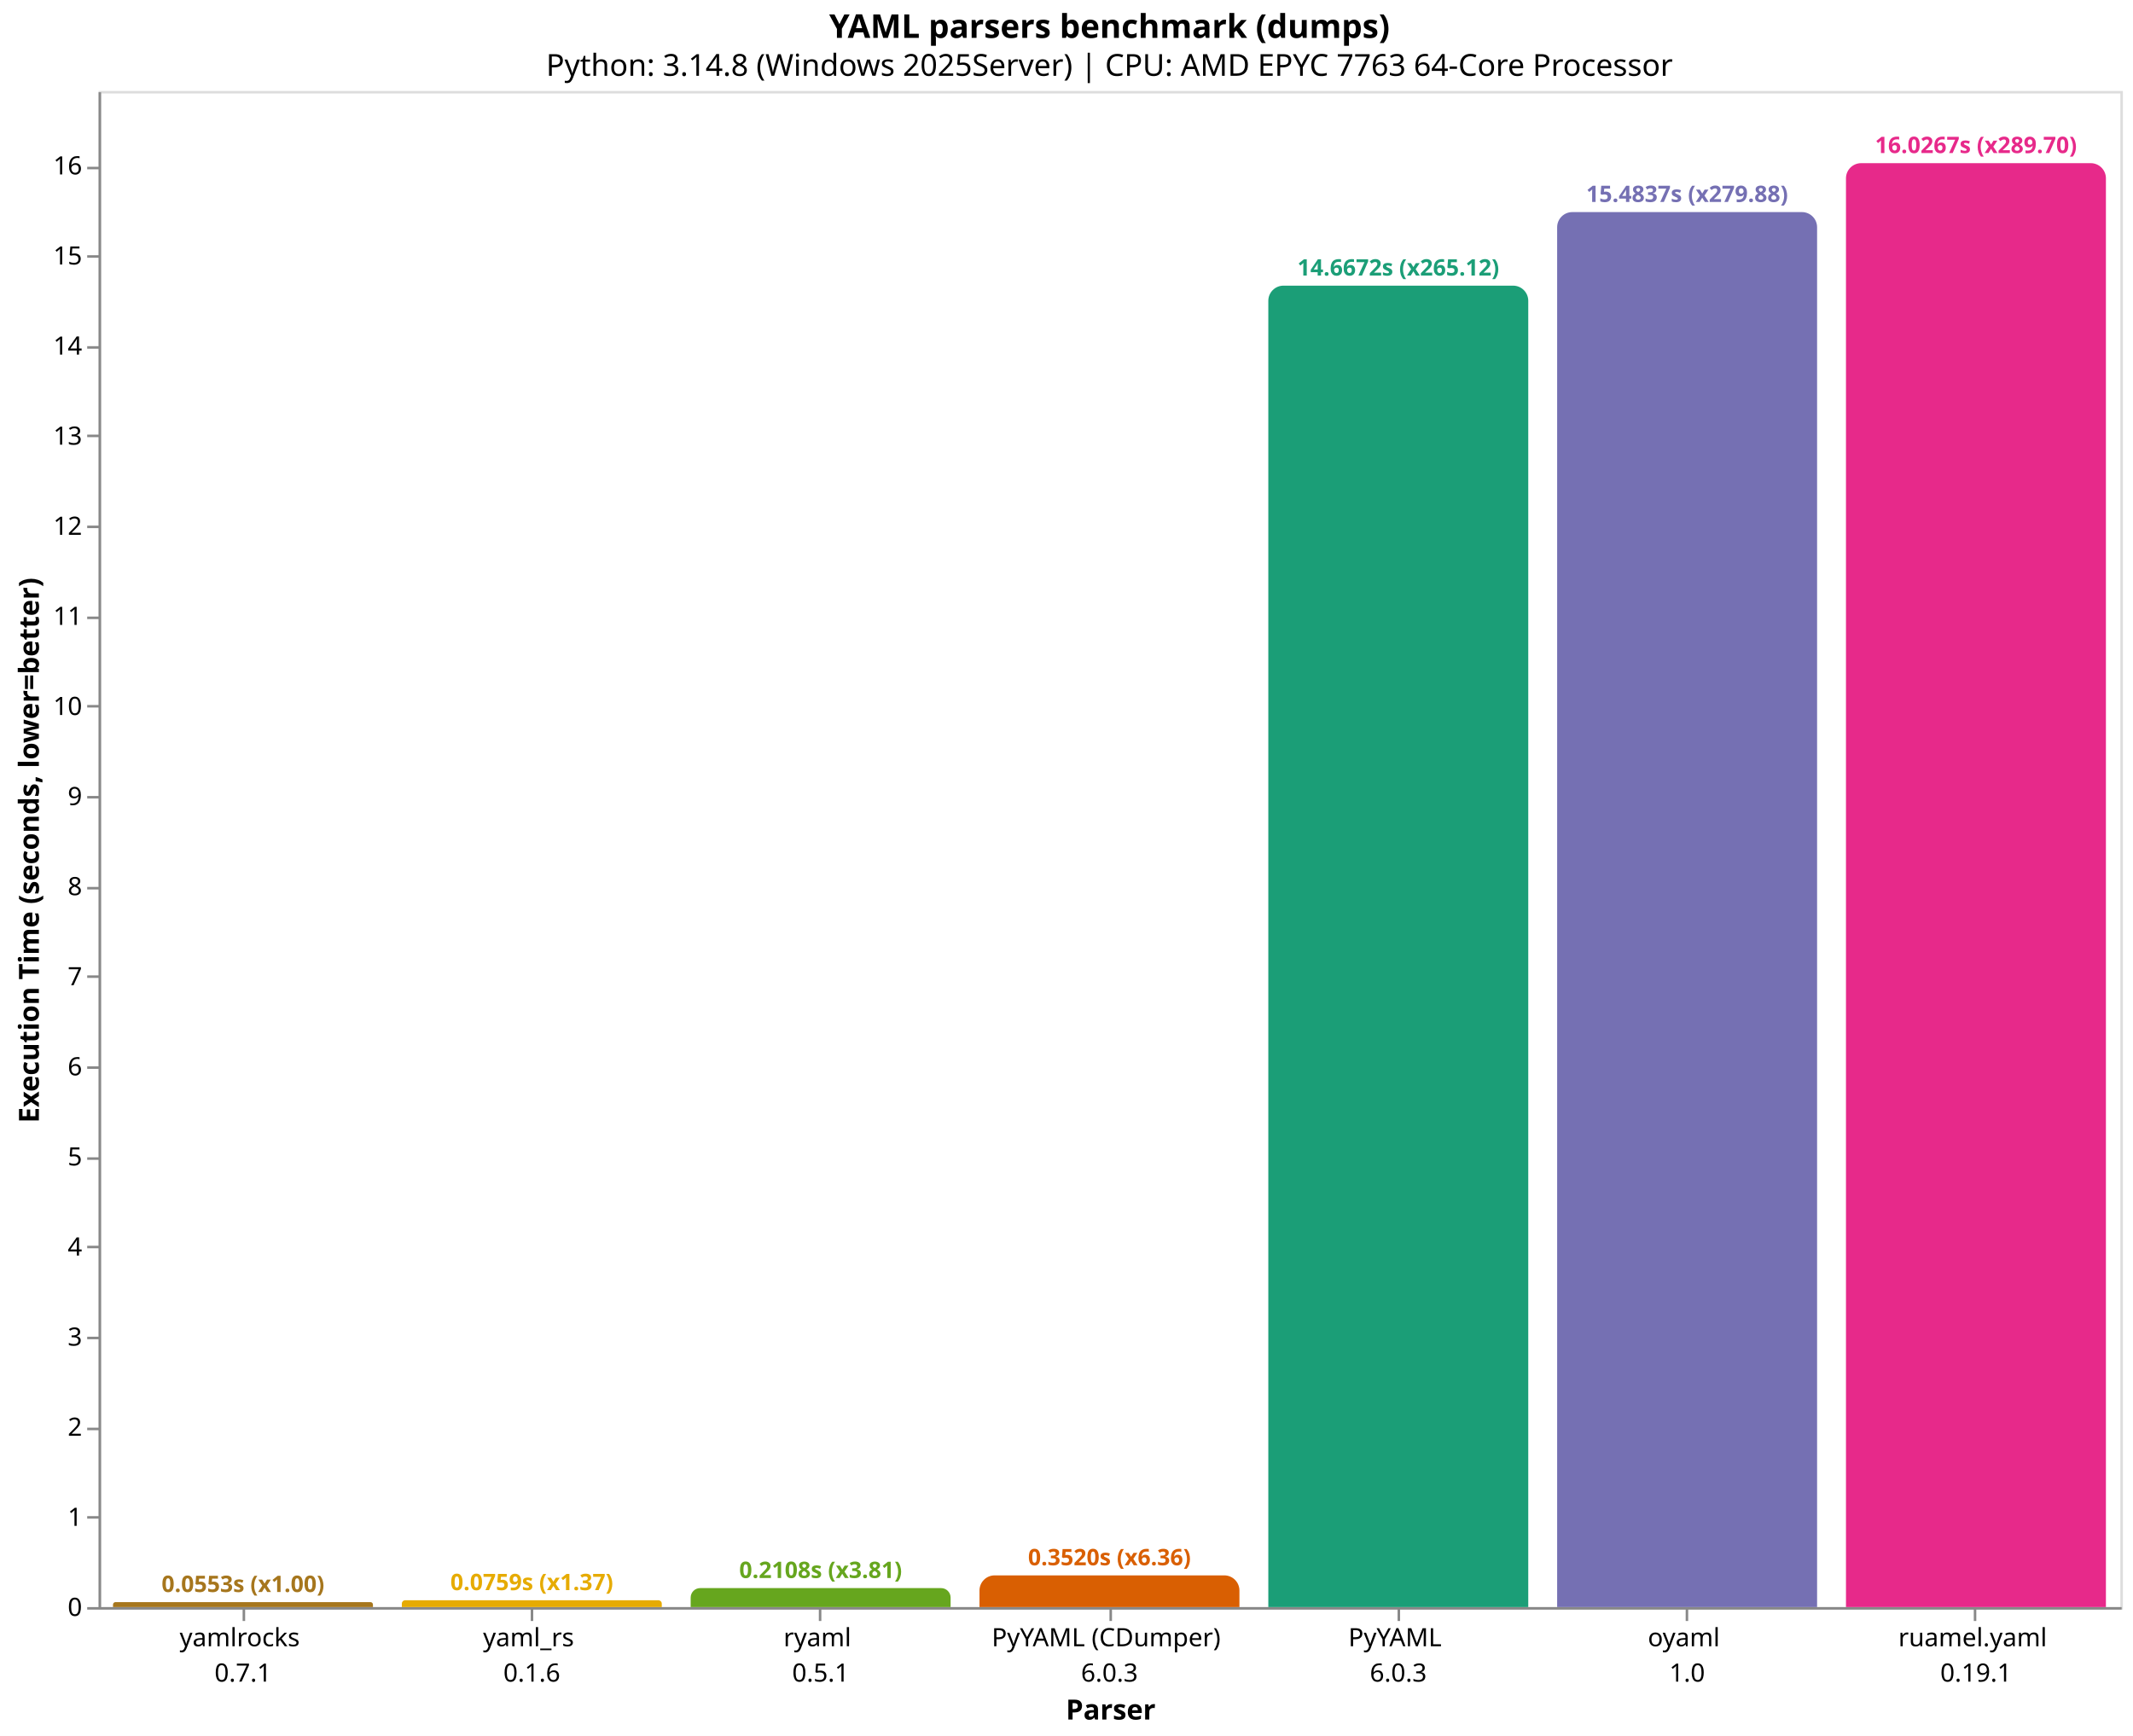
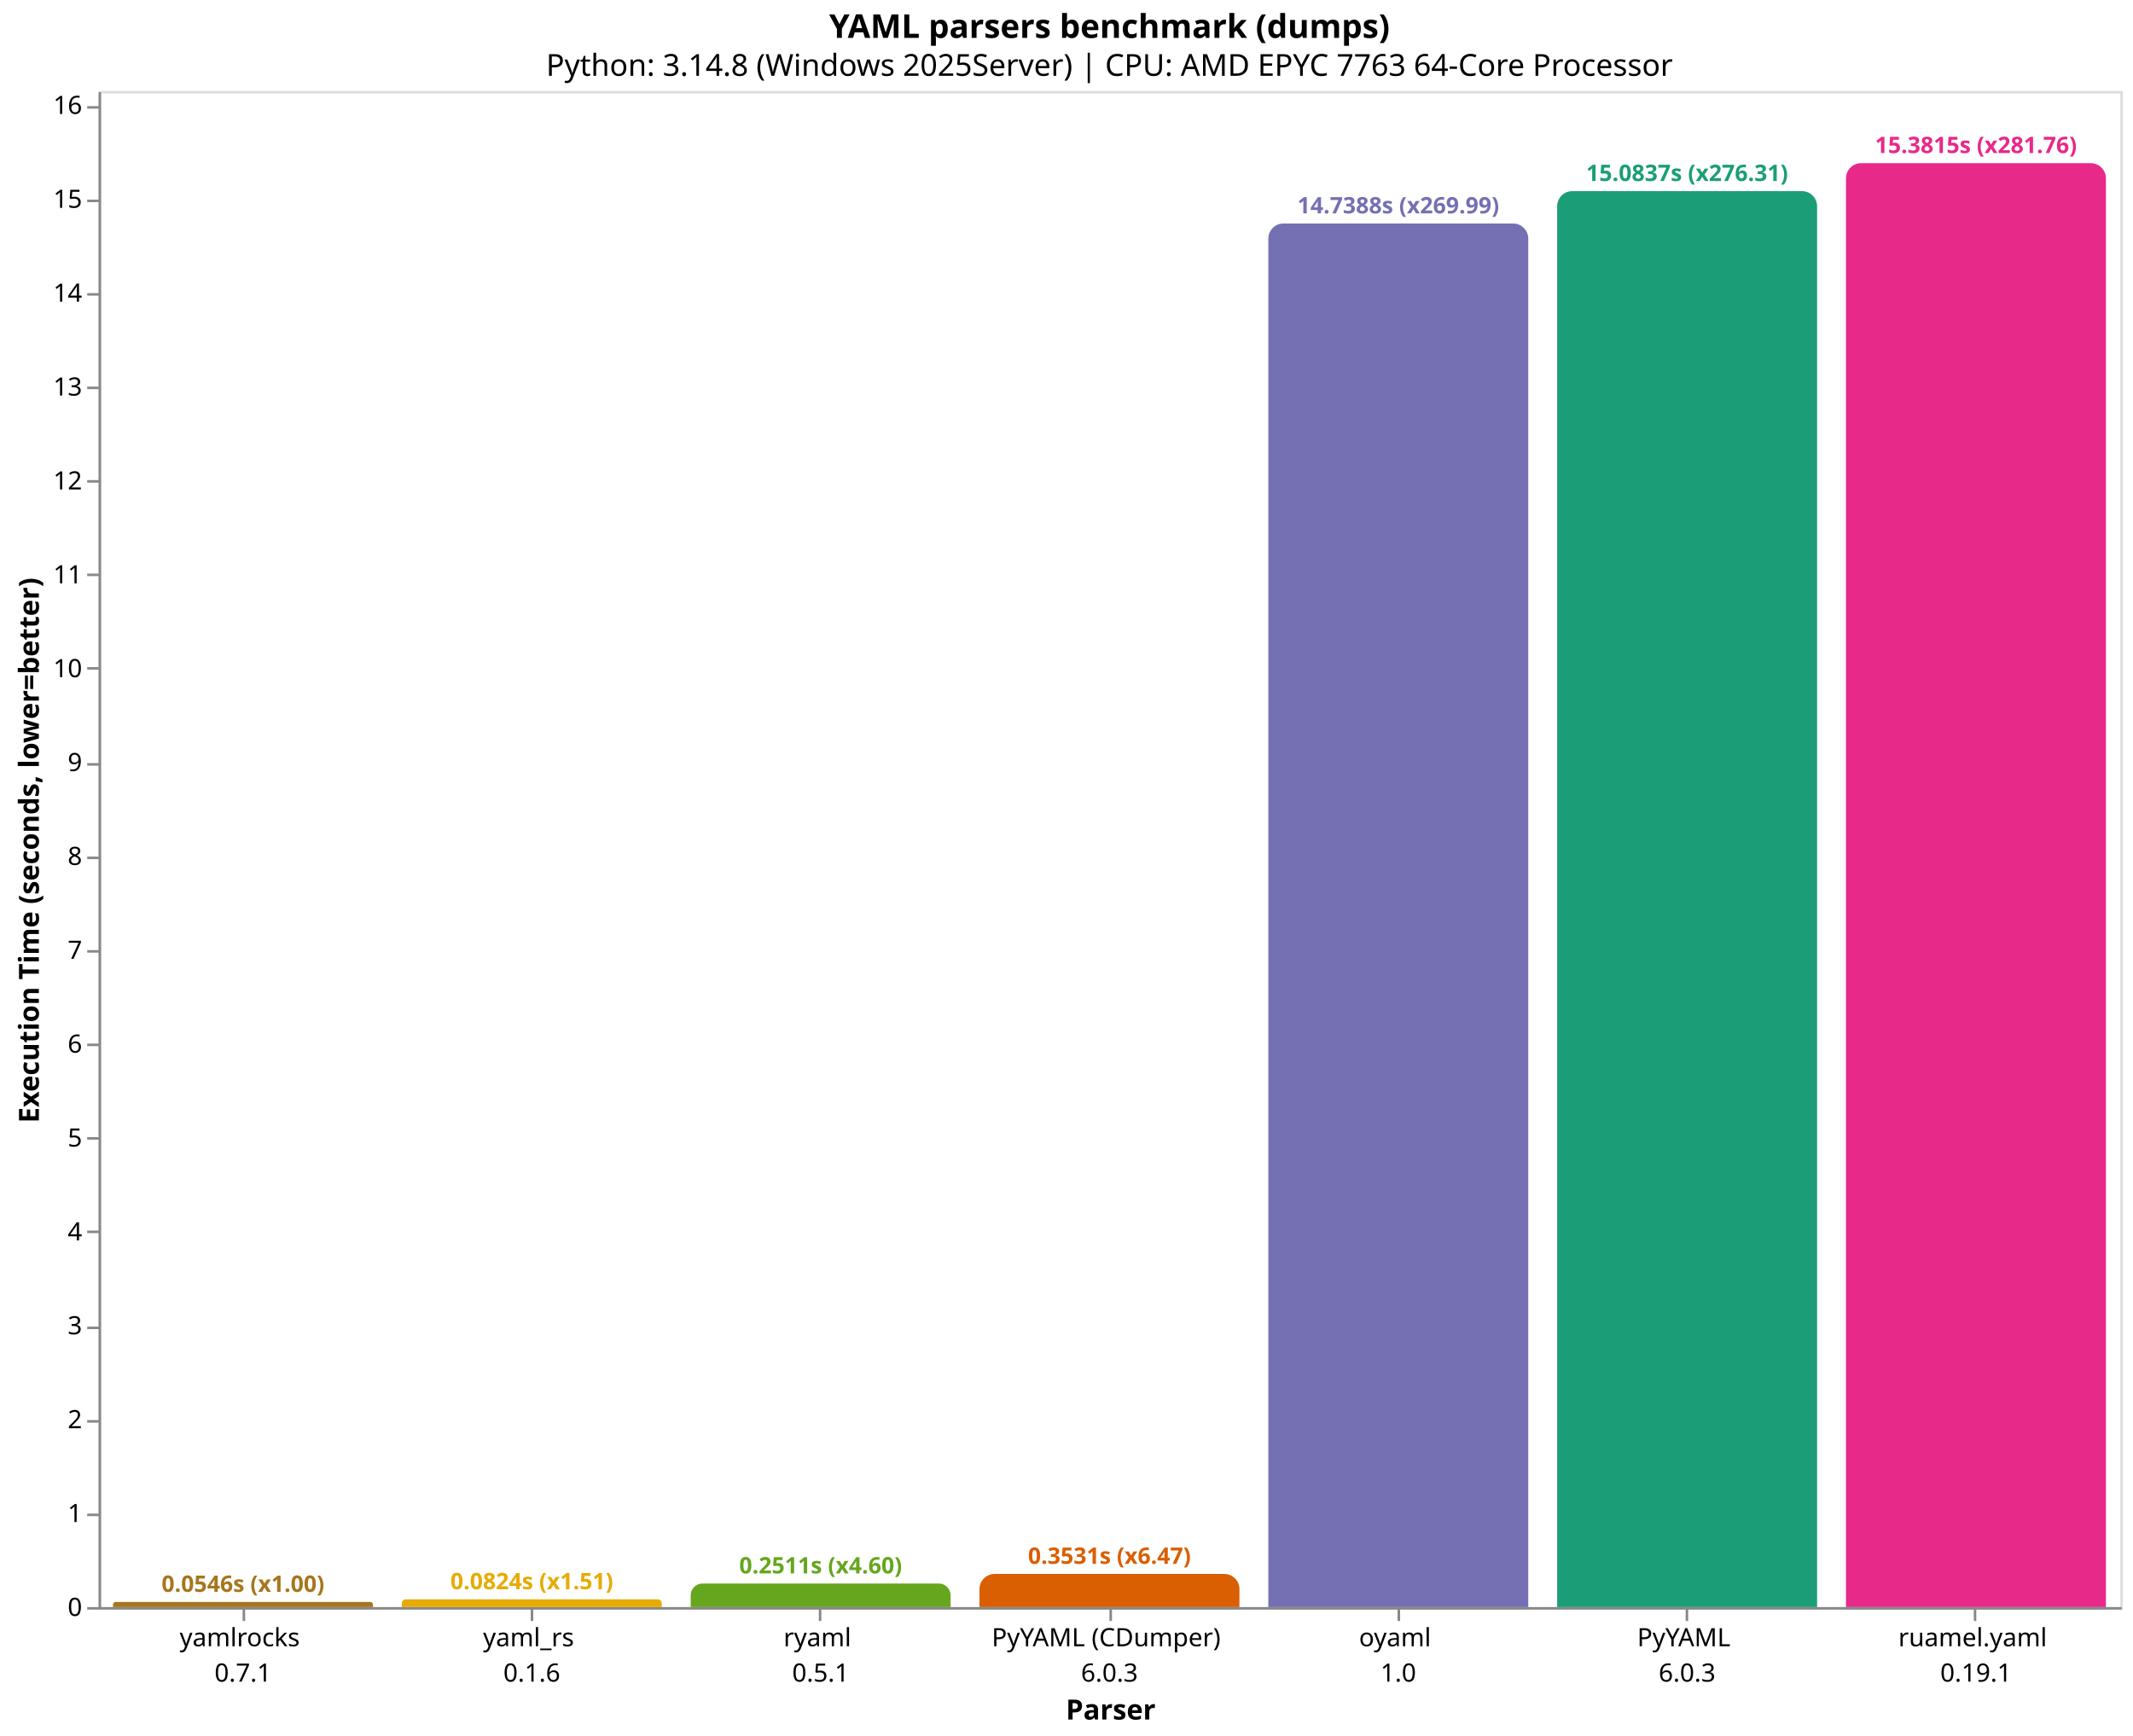
<svg xmlns="http://www.w3.org/2000/svg" version="1.1" class="marks" width="844" height="687" viewBox="0 0 844 687">
  <rect width="844" height="687" fill="white" />
  <g fill="none" stroke-miterlimit="10" transform="translate(39,36)">
    <g class="mark-group role-frame root" role="graphics-object" aria-roledescription="group mark container">
      <g transform="translate(0,0)">
        <path class="background" aria-hidden="true" d="M0.5,0.5h800v600h-800Z" stroke="#ddd" />
        <g>
-           <g class="mark-group role-axis" role="graphics-symbol" aria-roledescription="axis" aria-label="X-axis titled 'Parser' for a discrete scale with 7 values: yamlrocks&#10;0.7.1, yaml_rs&#10;0.1.6, ryaml&#10;0.5.1, PyYAML (CDumper)&#10;6.0.3, PyYAML&#10;6.0.3, oyaml&#10;1.0, ruamel.yaml&#10;0.19.1">
+           <g class="mark-group role-axis" role="graphics-symbol" aria-roledescription="axis" aria-label="X-axis titled 'Parser' for a discrete scale with 7 values: yamlrocks&#10;0.7.1, yaml_rs&#10;0.1.6, ryaml&#10;0.5.1, PyYAML (CDumper)&#10;6.0.3, oyaml&#10;1.0, PyYAML&#10;6.0.3, ruamel.yaml&#10;0.19.1">
            <g transform="translate(0.5,600.5)">
              <path class="background" aria-hidden="true" d="M0,0h0v0h0Z" pointer-events="none" />
              <g>
                <g class="mark-rule role-axis-tick" pointer-events="none">
                  <line transform="translate(57,0)" x2="0" y2="5" stroke="#888" stroke-width="1" opacity="1" />
                  <line transform="translate(171,0)" x2="0" y2="5" stroke="#888" stroke-width="1" opacity="1" />
                  <line transform="translate(285,0)" x2="0" y2="5" stroke="#888" stroke-width="1" opacity="1" />
                  <line transform="translate(400,0)" x2="0" y2="5" stroke="#888" stroke-width="1" opacity="1" />
                  <line transform="translate(514,0)" x2="0" y2="5" stroke="#888" stroke-width="1" opacity="1" />
                  <line transform="translate(628,0)" x2="0" y2="5" stroke="#888" stroke-width="1" opacity="1" />
                  <line transform="translate(742,0)" x2="0" y2="5" stroke="#888" stroke-width="1" opacity="1" />
                </g>
                <g class="mark-text role-axis-label" pointer-events="none">
                  <text text-anchor="middle" transform="translate(56.64286,15)" font-family="sans-serif" font-size="10px" fill="#000" opacity="1">
                    <tspan>yamlrocks</tspan>
                    <tspan x="0" dy="14">0.7.1</tspan>
                  </text>
                  <text text-anchor="middle" transform="translate(170.9286,15)" font-family="sans-serif" font-size="10px" fill="#000" opacity="1">
                    <tspan>yaml_rs</tspan>
                    <tspan x="0" dy="14">0.1.6</tspan>
                  </text>
                  <text text-anchor="middle" transform="translate(285.2143,15)" font-family="sans-serif" font-size="10px" fill="#000" opacity="1">
                    <tspan>ryaml</tspan>
                    <tspan x="0" dy="14">0.5.1</tspan>
                  </text>
                  <text text-anchor="middle" transform="translate(399.5,15)" font-family="sans-serif" font-size="10px" fill="#000" opacity="1">
                    <tspan>PyYAML (CDumper)</tspan>
                    <tspan x="0" dy="14">6.0.3</tspan>
                  </text>
                  <text text-anchor="middle" transform="translate(513.7857,15)" font-family="sans-serif" font-size="10px" fill="#000" opacity="1">
+                     <tspan>oyaml</tspan>
+                     <tspan x="0" dy="14">1.0</tspan>
+                   </text>
+                   <text text-anchor="middle" transform="translate(628.0714,15)" font-family="sans-serif" font-size="10px" fill="#000" opacity="1">
                    <tspan>PyYAML</tspan>
                    <tspan x="0" dy="14">6.0.3</tspan>
-                   </text>
-                   <text text-anchor="middle" transform="translate(628.0714,15)" font-family="sans-serif" font-size="10px" fill="#000" opacity="1">
-                     <tspan>oyaml</tspan>
-                     <tspan x="0" dy="14">1.0</tspan>
                  </text>
                  <text text-anchor="middle" transform="translate(742.3571,15)" font-family="sans-serif" font-size="10px" fill="#000" opacity="1">
                    <tspan>ruamel.yaml</tspan>
                    <tspan x="0" dy="14">0.19.1</tspan>
                  </text>
                </g>
                <g class="mark-rule role-axis-domain" pointer-events="none">
                  <line transform="translate(0,0)" x2="800" y2="0" stroke="#888" stroke-width="1" opacity="1" />
                </g>
                <g class="mark-text role-axis-title" pointer-events="none">
                  <text text-anchor="middle" transform="translate(400,44)" font-family="sans-serif" font-size="11px" font-weight="bold" fill="#000" opacity="1">Parser</text>
                </g>
              </g>
              <path class="foreground" aria-hidden="true" d="" pointer-events="none" display="none" />
            </g>
          </g>
-           <g class="mark-group role-axis" role="graphics-symbol" aria-roledescription="axis" aria-label="Y-axis titled 'Execution Time (seconds, lower=better)' for a linear scale with values from 0 to 17">
+           <g class="mark-group role-axis" role="graphics-symbol" aria-roledescription="axis" aria-label="Y-axis titled 'Execution Time (seconds, lower=better)' for a linear scale with values from 0 to 16">
            <g transform="translate(0.5,0.5)">
              <path class="background" aria-hidden="true" d="M0,0h0v0h0Z" pointer-events="none" />
              <g>
                <g class="mark-rule role-axis-tick" pointer-events="none">
                  <line transform="translate(0,600)" x2="-5" y2="0" stroke="#888" stroke-width="1" opacity="1" />
-                   <line transform="translate(0,564)" x2="-5" y2="0" stroke="#888" stroke-width="1" opacity="1" />
-                   <line transform="translate(0,529)" x2="-5" y2="0" stroke="#888" stroke-width="1" opacity="1" />
-                   <line transform="translate(0,493)" x2="-5" y2="0" stroke="#888" stroke-width="1" opacity="1" />
-                   <line transform="translate(0,457)" x2="-5" y2="0" stroke="#888" stroke-width="1" opacity="1" />
-                   <line transform="translate(0,422)" x2="-5" y2="0" stroke="#888" stroke-width="1" opacity="1" />
-                   <line transform="translate(0,386)" x2="-5" y2="0" stroke="#888" stroke-width="1" opacity="1" />
-                   <line transform="translate(0,350)" x2="-5" y2="0" stroke="#888" stroke-width="1" opacity="1" />
-                   <line transform="translate(0,315)" x2="-5" y2="0" stroke="#888" stroke-width="1" opacity="1" />
-                   <line transform="translate(0,279)" x2="-5" y2="0" stroke="#888" stroke-width="1" opacity="1" />
-                   <line transform="translate(0,243)" x2="-5" y2="0" stroke="#888" stroke-width="1" opacity="1" />
-                   <line transform="translate(0,208)" x2="-5" y2="0" stroke="#888" stroke-width="1" opacity="1" />
-                   <line transform="translate(0,172)" x2="-5" y2="0" stroke="#888" stroke-width="1" opacity="1" />
-                   <line transform="translate(0,136)" x2="-5" y2="0" stroke="#888" stroke-width="1" opacity="1" />
-                   <line transform="translate(0,101)" x2="-5" y2="0" stroke="#888" stroke-width="1" opacity="1" />
-                   <line transform="translate(0,65)" x2="-5" y2="0" stroke="#888" stroke-width="1" opacity="1" />
-                   <line transform="translate(0,30)" x2="-5" y2="0" stroke="#888" stroke-width="1" opacity="1" />
+                   <line transform="translate(0,563)" x2="-5" y2="0" stroke="#888" stroke-width="1" opacity="1" />
+                   <line transform="translate(0,526)" x2="-5" y2="0" stroke="#888" stroke-width="1" opacity="1" />
+                   <line transform="translate(0,489)" x2="-5" y2="0" stroke="#888" stroke-width="1" opacity="1" />
+                   <line transform="translate(0,451)" x2="-5" y2="0" stroke="#888" stroke-width="1" opacity="1" />
+                   <line transform="translate(0,414)" x2="-5" y2="0" stroke="#888" stroke-width="1" opacity="1" />
+                   <line transform="translate(0,377)" x2="-5" y2="0" stroke="#888" stroke-width="1" opacity="1" />
+                   <line transform="translate(0,340)" x2="-5" y2="0" stroke="#888" stroke-width="1" opacity="1" />
+                   <line transform="translate(0,303)" x2="-5" y2="0" stroke="#888" stroke-width="1" opacity="1" />
+                   <line transform="translate(0,266)" x2="-5" y2="0" stroke="#888" stroke-width="1" opacity="1" />
+                   <line transform="translate(0,228)" x2="-5" y2="0" stroke="#888" stroke-width="1" opacity="1" />
+                   <line transform="translate(0,191)" x2="-5" y2="0" stroke="#888" stroke-width="1" opacity="1" />
+                   <line transform="translate(0,154)" x2="-5" y2="0" stroke="#888" stroke-width="1" opacity="1" />
+                   <line transform="translate(0,117)" x2="-5" y2="0" stroke="#888" stroke-width="1" opacity="1" />
+                   <line transform="translate(0,80)" x2="-5" y2="0" stroke="#888" stroke-width="1" opacity="1" />
+                   <line transform="translate(0,43)" x2="-5" y2="0" stroke="#888" stroke-width="1" opacity="1" />
+                   <line transform="translate(0,6)" x2="-5" y2="0" stroke="#888" stroke-width="1" opacity="1" />
                </g>
                <g class="mark-text role-axis-label" pointer-events="none">
                  <text text-anchor="end" transform="translate(-7,603)" font-family="sans-serif" font-size="10px" fill="#000" opacity="1">0</text>
-                   <text text-anchor="end" transform="translate(-7,567.3452)" font-family="sans-serif" font-size="10px" fill="#000" opacity="1">1</text>
-                   <text text-anchor="end" transform="translate(-7,531.6904)" font-family="sans-serif" font-size="10px" fill="#000" opacity="1">2</text>
-                   <text text-anchor="end" transform="translate(-7,496.0356)" font-family="sans-serif" font-size="10px" fill="#000" opacity="1">3</text>
-                   <text text-anchor="end" transform="translate(-7,460.3808)" font-family="sans-serif" font-size="10px" fill="#000" opacity="1">4</text>
-                   <text text-anchor="end" transform="translate(-7,424.726)" font-family="sans-serif" font-size="10px" fill="#000" opacity="1">5</text>
-                   <text text-anchor="end" transform="translate(-7,389.0712)" font-family="sans-serif" font-size="10px" fill="#000" opacity="1">6</text>
-                   <text text-anchor="end" transform="translate(-7,353.4164)" font-family="sans-serif" font-size="10px" fill="#000" opacity="1">7</text>
-                   <text text-anchor="end" transform="translate(-7,317.7616)" font-family="sans-serif" font-size="10px" fill="#000" opacity="1">8</text>
-                   <text text-anchor="end" transform="translate(-7,282.1069)" font-family="sans-serif" font-size="10px" fill="#000" opacity="1">9</text>
-                   <text text-anchor="end" transform="translate(-7,246.4521)" font-family="sans-serif" font-size="10px" fill="#000" opacity="1">10</text>
-                   <text text-anchor="end" transform="translate(-7,210.7973)" font-family="sans-serif" font-size="10px" fill="#000" opacity="1">11</text>
-                   <text text-anchor="end" transform="translate(-7,175.1425)" font-family="sans-serif" font-size="10px" fill="#000" opacity="1">12</text>
-                   <text text-anchor="end" transform="translate(-7,139.4877)" font-family="sans-serif" font-size="10px" fill="#000" opacity="1">13</text>
-                   <text text-anchor="end" transform="translate(-7,103.8329)" font-family="sans-serif" font-size="10px" fill="#000" opacity="1">14</text>
-                   <text text-anchor="end" transform="translate(-7,68.17809)" font-family="sans-serif" font-size="10px" fill="#000" opacity="1">15</text>
-                   <text text-anchor="end" transform="translate(-7,32.5233)" font-family="sans-serif" font-size="10px" fill="#000" opacity="1">16</text>
+                   <text text-anchor="end" transform="translate(-7,565.8496)" font-family="sans-serif" font-size="10px" fill="#000" opacity="1">1</text>
+                   <text text-anchor="end" transform="translate(-7,528.6992)" font-family="sans-serif" font-size="10px" fill="#000" opacity="1">2</text>
+                   <text text-anchor="end" transform="translate(-7,491.5488)" font-family="sans-serif" font-size="10px" fill="#000" opacity="1">3</text>
+                   <text text-anchor="end" transform="translate(-7,454.3984)" font-family="sans-serif" font-size="10px" fill="#000" opacity="1">4</text>
+                   <text text-anchor="end" transform="translate(-7,417.2479)" font-family="sans-serif" font-size="10px" fill="#000" opacity="1">5</text>
+                   <text text-anchor="end" transform="translate(-7,380.0975)" font-family="sans-serif" font-size="10px" fill="#000" opacity="1">6</text>
+                   <text text-anchor="end" transform="translate(-7,342.9471)" font-family="sans-serif" font-size="10px" fill="#000" opacity="1">7</text>
+                   <text text-anchor="end" transform="translate(-7,305.7967)" font-family="sans-serif" font-size="10px" fill="#000" opacity="1">8</text>
+                   <text text-anchor="end" transform="translate(-7,268.6463)" font-family="sans-serif" font-size="10px" fill="#000" opacity="1">9</text>
+                   <text text-anchor="end" transform="translate(-7,231.4959)" font-family="sans-serif" font-size="10px" fill="#000" opacity="1">10</text>
+                   <text text-anchor="end" transform="translate(-7,194.3455)" font-family="sans-serif" font-size="10px" fill="#000" opacity="1">11</text>
+                   <text text-anchor="end" transform="translate(-7,157.1951)" font-family="sans-serif" font-size="10px" fill="#000" opacity="1">12</text>
+                   <text text-anchor="end" transform="translate(-7,120.0446)" font-family="sans-serif" font-size="10px" fill="#000" opacity="1">13</text>
+                   <text text-anchor="end" transform="translate(-7,82.89423)" font-family="sans-serif" font-size="10px" fill="#000" opacity="1">14</text>
+                   <text text-anchor="end" transform="translate(-7,45.74382)" font-family="sans-serif" font-size="10px" fill="#000" opacity="1">15</text>
+                   <text text-anchor="end" transform="translate(-7,8.593406)" font-family="sans-serif" font-size="10px" fill="#000" opacity="1">16</text>
                </g>
                <g class="mark-rule role-axis-domain" pointer-events="none">
                  <line transform="translate(0,600)" x2="0" y2="-600" stroke="#888" stroke-width="1" opacity="1" />
                </g>
                <g class="mark-text role-axis-title" pointer-events="none">
                  <text text-anchor="middle" transform="translate(-22.12305,300) rotate(-90) translate(0,-2)" font-family="sans-serif" font-size="11px" font-weight="bold" fill="#000" opacity="1">Execution Time (seconds, lower=better)</text>
                </g>
              </g>
              <path class="foreground" aria-hidden="true" d="" pointer-events="none" display="none" />
            </g>
          </g>
          <g class="mark-group role-scope" role="graphics-object" aria-roledescription="group mark container">
-             <g transform="translate(5.714286,598.0275)">
-               <path class="background" aria-hidden="true" d="M0.986,0L101.871,0C102.415,0,102.857,0.442,102.857,0.986L102.857,1.972C102.857,1.972,102.857,1.972,102.857,1.972L0,1.972C0,1.972,0,1.972,0,1.972L0,0.986C0,0.442,0.442,0,0.986,0Z" />
+             <g transform="translate(5.714286,597.972)">
+               <path class="background" aria-hidden="true" d="M1.014,0L101.843,0C102.403,0,102.857,0.454,102.857,1.014L102.857,2.028C102.857,2.028,102.857,2.028,102.857,2.028L0,2.028C0,2.028,0,2.028,0,2.028L0,1.014C0,0.454,0.454,0,1.014,0Z" />
              <g clip-path="url(#clip9)">
                <g class="mark-group role-scope" role="graphics-object" aria-roledescription="group mark container">
-                   <g transform="translate(0,-598.0275)">
-                     <path class="background" aria-hidden="true" d="M0,0h102.857v0h-102.857Z" />
-                     <g>
-                       <g class="mark-rect role-mark layer_0_marks" role="graphics-object" aria-roledescription="rect mark container">
-                         <path aria-label="Parser: yamlrocks&#10;0.7.1; Execution Time (seconds, lower=better): 0.0553216666666; parser: yamlrocks; Execution Time (s): 0.0553; Slowdown: 1.00" role="graphics-symbol" aria-roledescription="bar" d="M0,598.028h102.857v1.972h-102.857Z" fill="#a6761d" />
-                       </g>
-                     </g>
-                     <path class="foreground" aria-hidden="true" d="" display="none" />
-                   </g>
-                 </g>
-               </g>
-               <path class="foreground" aria-hidden="true" d="" display="none" />
-             </g>
-             <g transform="translate(120,597.2927)">
-               <path class="background" aria-hidden="true" d="M1.354,0L101.503,0C102.251,0,102.857,0.607,102.857,1.354L102.857,2.707C102.857,2.707,102.857,2.707,102.857,2.707L0,2.707C0,2.707,0,2.707,0,2.707L0,1.354C0,0.607,0.607,0,1.354,0Z" />
+                   <g transform="translate(0,-597.972)">
+                     <path class="background" aria-hidden="true" d="M0,0h102.857v0h-102.857Z" />
+                     <g>
+                       <g class="mark-rect role-mark layer_0_marks" role="graphics-object" aria-roledescription="rect mark container">
+                         <path aria-label="Parser: yamlrocks&#10;0.7.1; Execution Time (seconds, lower=better): 0.0545899; parser: yamlrocks; Execution Time (s): 0.0546; Slowdown: 1.00" role="graphics-symbol" aria-roledescription="bar" d="M0,597.972h102.857v2.028h-102.857Z" fill="#a6761d" />
+                       </g>
+                     </g>
+                     <path class="foreground" aria-hidden="true" d="" display="none" />
+                   </g>
+                 </g>
+               </g>
+               <path class="foreground" aria-hidden="true" d="" display="none" />
+             </g>
+             <g transform="translate(120,596.9394)">
+               <path class="background" aria-hidden="true" d="M1.53,0L101.327,0C102.171,0,102.857,0.686,102.857,1.53L102.857,3.061C102.857,3.061,102.857,3.061,102.857,3.061L0,3.061C0,3.061,0,3.061,0,3.061L0,1.53C0,0.686,0.686,0,1.53,0Z" />
              <g clip-path="url(#clip10)">
                <g class="mark-group role-scope" role="graphics-object" aria-roledescription="group mark container">
-                   <g transform="translate(0,-597.2927)">
-                     <path class="background" aria-hidden="true" d="M0,0h102.857v0h-102.857Z" />
-                     <g>
-                       <g class="mark-rect role-mark layer_0_marks" role="graphics-object" aria-roledescription="rect mark container">
-                         <path aria-label="Parser: yaml_rs&#10;0.1.6; Execution Time (seconds, lower=better): 0.0759312333333; parser: yaml_rs; Execution Time (s): 0.0759; Slowdown: 1.37" role="graphics-symbol" aria-roledescription="bar" d="M0,597.293h102.857v2.707h-102.857Z" fill="#e6ab02" />
-                       </g>
-                     </g>
-                     <path class="foreground" aria-hidden="true" d="" display="none" />
-                   </g>
-                 </g>
-               </g>
-               <path class="foreground" aria-hidden="true" d="" display="none" />
-             </g>
-             <g transform="translate(234.2857,592.4831)">
-               <path class="background" aria-hidden="true" d="M3.758,0L99.099,0C101.173,0,102.857,1.684,102.857,3.758L102.857,7.517C102.857,7.517,102.857,7.517,102.857,7.517L0,7.517C0,7.517,0,7.517,0,7.517L0,3.758C0,1.684,1.684,0,3.758,0Z" />
+                   <g transform="translate(0,-596.9394)">
+                     <path class="background" aria-hidden="true" d="M0,0h102.857v0h-102.857Z" />
+                     <g>
+                       <g class="mark-rect role-mark layer_0_marks" role="graphics-object" aria-roledescription="rect mark container">
+                         <path aria-label="Parser: yaml_rs&#10;0.1.6; Execution Time (seconds, lower=better): 0.0823844333333; parser: yaml_rs; Execution Time (s): 0.0824; Slowdown: 1.51" role="graphics-symbol" aria-roledescription="bar" d="M0,596.939h102.857v3.061h-102.857Z" fill="#e6ab02" />
+                       </g>
+                     </g>
+                     <path class="foreground" aria-hidden="true" d="" display="none" />
+                   </g>
+                 </g>
+               </g>
+               <path class="foreground" aria-hidden="true" d="" display="none" />
+             </g>
+             <g transform="translate(234.2857,590.6725)">
+               <path class="background" aria-hidden="true" d="M4.664,0L98.193,0C100.767,0,102.857,2.09,102.857,4.664L102.857,9.327C102.857,9.327,102.857,9.327,102.857,9.327L0,9.327C0,9.327,0,9.327,0,9.327L0,4.664C0,2.09,2.09,0,4.664,0Z" />
              <g clip-path="url(#clip11)">
                <g class="mark-group role-scope" role="graphics-object" aria-roledescription="group mark container">
-                   <g transform="translate(0,-592.4831)">
-                     <path class="background" aria-hidden="true" d="M0,0h102.857v0h-102.857Z" />
-                     <g>
-                       <g class="mark-rect role-mark layer_0_marks" role="graphics-object" aria-roledescription="rect mark container">
-                         <path aria-label="Parser: ryaml&#10;0.5.1; Execution Time (seconds, lower=better): 0.210824833333; parser: ryaml; Execution Time (s): 0.2108; Slowdown: 3.81" role="graphics-symbol" aria-roledescription="bar" d="M0,592.483h102.857v7.517h-102.857Z" fill="#66a61e" />
-                       </g>
-                     </g>
-                     <path class="foreground" aria-hidden="true" d="" display="none" />
-                   </g>
-                 </g>
-               </g>
-               <path class="foreground" aria-hidden="true" d="" display="none" />
-             </g>
-             <g transform="translate(348.5714,587.448)">
-               <path class="background" aria-hidden="true" d="M6,0L96.857,0C100.169,0,102.857,2.689,102.857,6L102.857,12.552C102.857,12.552,102.857,12.552,102.857,12.552L0,12.552C0,12.552,0,12.552,0,12.552L0,6C0,2.689,2.689,0,6,0Z" />
+                   <g transform="translate(0,-590.6725)">
+                     <path class="background" aria-hidden="true" d="M0,0h102.857v0h-102.857Z" />
+                     <g>
+                       <g class="mark-rect role-mark layer_0_marks" role="graphics-object" aria-roledescription="rect mark container">
+                         <path aria-label="Parser: ryaml&#10;0.5.1; Execution Time (seconds, lower=better): 0.2510731; parser: ryaml; Execution Time (s): 0.2511; Slowdown: 4.60" role="graphics-symbol" aria-roledescription="bar" d="M0,590.673h102.857v9.327h-102.857Z" fill="#66a61e" />
+                       </g>
+                     </g>
+                     <path class="foreground" aria-hidden="true" d="" display="none" />
+                   </g>
+                 </g>
+               </g>
+               <path class="foreground" aria-hidden="true" d="" display="none" />
+             </g>
+             <g transform="translate(348.5714,586.8829)">
+               <path class="background" aria-hidden="true" d="M6,0L96.857,0C100.169,0,102.857,2.689,102.857,6L102.857,13.117C102.857,13.117,102.857,13.117,102.857,13.117L0,13.117C0,13.117,0,13.117,0,13.117L0,6C0,2.689,2.689,0,6,0Z" />
              <g clip-path="url(#clip12)">
                <g class="mark-group role-scope" role="graphics-object" aria-roledescription="group mark container">
-                   <g transform="translate(0,-587.448)">
-                     <path class="background" aria-hidden="true" d="M0,0h102.857v0h-102.857Z" />
-                     <g>
-                       <g class="mark-rect role-mark layer_0_marks" role="graphics-object" aria-roledescription="rect mark container">
-                         <path aria-label="Parser: PyYAML (CDumper)&#10;6.0.3; Execution Time (seconds, lower=better): 0.3520417; parser: PyYAML (CDumper); Execution Time (s): 0.3520; Slowdown: 6.36" role="graphics-symbol" aria-roledescription="bar" d="M0,587.448h102.857v12.552h-102.857Z" fill="#d95f02" />
-                       </g>
-                     </g>
-                     <path class="foreground" aria-hidden="true" d="" display="none" />
-                   </g>
-                 </g>
-               </g>
-               <path class="foreground" aria-hidden="true" d="" display="none" />
-             </g>
-             <g transform="translate(462.8571,77.04576)">
-               <path class="background" aria-hidden="true" d="M6,0L96.857,0C100.169,0,102.857,2.689,102.857,6L102.857,522.954C102.857,522.954,102.857,522.954,102.857,522.954L0,522.954C0,522.954,0,522.954,0,522.954L0,6C0,2.689,2.689,0,6,0Z" />
+                   <g transform="translate(0,-586.8829)">
+                     <path class="background" aria-hidden="true" d="M0,0h102.857v0h-102.857Z" />
+                     <g>
+                       <g class="mark-rect role-mark layer_0_marks" role="graphics-object" aria-roledescription="rect mark container">
+                         <path aria-label="Parser: PyYAML (CDumper)&#10;6.0.3; Execution Time (seconds, lower=better): 0.353081566667; parser: PyYAML (CDumper); Execution Time (s): 0.3531; Slowdown: 6.47" role="graphics-symbol" aria-roledescription="bar" d="M0,586.883h102.857v13.117h-102.857Z" fill="#d95f02" />
+                       </g>
+                     </g>
+                     <path class="foreground" aria-hidden="true" d="" display="none" />
+                   </g>
+                 </g>
+               </g>
+               <path class="foreground" aria-hidden="true" d="" display="none" />
+             </g>
+             <g transform="translate(462.8571,52.4461)">
+               <path class="background" aria-hidden="true" d="M6,0L96.857,0C100.169,0,102.857,2.689,102.857,6L102.857,547.554C102.857,547.554,102.857,547.554,102.857,547.554L0,547.554C0,547.554,0,547.554,0,547.554L0,6C0,2.689,2.689,0,6,0Z" />
              <g clip-path="url(#clip13)">
                <g class="mark-group role-scope" role="graphics-object" aria-roledescription="group mark container">
-                   <g transform="translate(0,-77.04576)">
-                     <path class="background" aria-hidden="true" d="M0,0h102.857v0h-102.857Z" />
-                     <g>
-                       <g class="mark-rect role-mark layer_0_marks" role="graphics-object" aria-roledescription="rect mark container">
-                         <path aria-label="Parser: PyYAML&#10;6.0.3; Execution Time (seconds, lower=better): 14.6671506333; parser: PyYAML; Execution Time (s): 14.6672; Slowdown: 265.12" role="graphics-symbol" aria-roledescription="bar" d="M0,77.046h102.857v522.954h-102.857Z" fill="#1b9e77" />
-                       </g>
-                     </g>
-                     <path class="foreground" aria-hidden="true" d="" display="none" />
-                   </g>
-                 </g>
-               </g>
-               <path class="foreground" aria-hidden="true" d="" display="none" />
-             </g>
-             <g transform="translate(577.1429,47.93266)">
-               <path class="background" aria-hidden="true" d="M6,0L96.857,0C100.169,0,102.857,2.689,102.857,6L102.857,552.067C102.857,552.067,102.857,552.067,102.857,552.067L0,552.067C0,552.067,0,552.067,0,552.067L0,6C0,2.689,2.689,0,6,0Z" />
+                   <g transform="translate(0,-52.4461)">
+                     <path class="background" aria-hidden="true" d="M0,0h102.857v0h-102.857Z" />
+                     <g>
+                       <g class="mark-rect role-mark layer_0_marks" role="graphics-object" aria-roledescription="rect mark container">
+                         <path aria-label="Parser: oyaml&#10;1.0; Execution Time (seconds, lower=better): 14.7388377333; parser: oyaml; Execution Time (s): 14.7388; Slowdown: 269.99" role="graphics-symbol" aria-roledescription="bar" d="M0,52.446h102.857v547.554h-102.857Z" fill="#7570b3" />
+                       </g>
+                     </g>
+                     <path class="foreground" aria-hidden="true" d="" display="none" />
+                   </g>
+                 </g>
+               </g>
+               <path class="foreground" aria-hidden="true" d="" display="none" />
+             </g>
+             <g transform="translate(577.1429,39.63383)">
+               <path class="background" aria-hidden="true" d="M6,0L96.857,0C100.169,0,102.857,2.689,102.857,6L102.857,560.366C102.857,560.366,102.857,560.366,102.857,560.366L0,560.366C0,560.366,0,560.366,0,560.366L0,6C0,2.689,2.689,0,6,0Z" />
              <g clip-path="url(#clip14)">
                <g class="mark-group role-scope" role="graphics-object" aria-roledescription="group mark container">
-                   <g transform="translate(0,-47.93266)">
-                     <path class="background" aria-hidden="true" d="M0,0h102.857v0h-102.857Z" />
-                     <g>
-                       <g class="mark-rect role-mark layer_0_marks" role="graphics-object" aria-roledescription="rect mark container">
-                         <path aria-label="Parser: oyaml&#10;1.0; Execution Time (seconds, lower=better): 15.4836778; parser: oyaml; Execution Time (s): 15.4837; Slowdown: 279.88" role="graphics-symbol" aria-roledescription="bar" d="M0,47.933h102.857v552.067h-102.857Z" fill="#7570b3" />
+                   <g transform="translate(0,-39.63383)">
+                     <path class="background" aria-hidden="true" d="M0,0h102.857v0h-102.857Z" />
+                     <g>
+                       <g class="mark-rect role-mark layer_0_marks" role="graphics-object" aria-roledescription="rect mark container">
+                         <path aria-label="Parser: PyYAML&#10;6.0.3; Execution Time (seconds, lower=better): 15.0837133667; parser: PyYAML; Execution Time (s): 15.0837; Slowdown: 276.31" role="graphics-symbol" aria-roledescription="bar" d="M0,39.634h102.857v560.366h-102.857Z" fill="#1b9e77" />
                      </g>
                    </g>
                    <path class="foreground" aria-hidden="true" d="" display="none" />
                  </g>
                </g>
              </g>
              <path class="foreground" aria-hidden="true" d="" display="none" />
            </g>
            <g transform="translate(691.4286,28.57143)">
              <path class="background" aria-hidden="true" d="M6,0L96.857,0C100.169,0,102.857,2.689,102.857,6L102.857,571.429C102.857,571.429,102.857,571.429,102.857,571.429L0,571.429C0,571.429,0,571.429,0,571.429L0,6C0,2.689,2.689,0,6,0Z" />
              <g clip-path="url(#clip15)">
                <g class="mark-group role-scope" role="graphics-object" aria-roledescription="group mark container">
                  <g transform="translate(0,-28.57143)">
                    <path class="background" aria-hidden="true" d="M0,0h102.857v0h-102.857Z" />
                    <g>
                      <g class="mark-rect role-mark layer_0_marks" role="graphics-object" aria-roledescription="rect mark container">
-                         <path aria-label="Parser: ruamel.yaml&#10;0.19.1; Execution Time (seconds, lower=better): 16.0266967333; parser: ruamel.yaml; Execution Time (s): 16.0267; Slowdown: 289.70" role="graphics-symbol" aria-roledescription="bar" d="M0,28.571h102.857v571.429h-102.857Z" fill="#e7298a" />
+                         <path aria-label="Parser: ruamel.yaml&#10;0.19.1; Execution Time (seconds, lower=better): 15.3814867333; parser: ruamel.yaml; Execution Time (s): 15.3815; Slowdown: 281.76" role="graphics-symbol" aria-roledescription="bar" d="M0,28.571h102.857v571.429h-102.857Z" fill="#e7298a" />
                      </g>
                    </g>
                    <path class="foreground" aria-hidden="true" d="" display="none" />
                  </g>
                </g>
              </g>
              <path class="foreground" aria-hidden="true" d="" display="none" />
            </g>
          </g>
          <g class="mark-text role-mark layer_1_marks" role="graphics-object" aria-roledescription="text mark container">
-             <text aria-label="Parser: yamlrocks&#10;0.7.1; Execution Time (seconds, lower=better): 0.0553216666666; parser: yamlrocks; label: 0.0553s (x1.00); Execution Time (s): 0.0553; Slowdown: 1.00" role="graphics-symbol" aria-roledescription="text mark" text-anchor="middle" transform="translate(57.14286,594.0275)" font-family="sans-serif" font-size="9px" font-weight="bold" fill="#a6761d">0.0553s (x1.00)</text>
-             <text aria-label="Parser: yaml_rs&#10;0.1.6; Execution Time (seconds, lower=better): 0.0759312333333; parser: yaml_rs; label: 0.0759s (x1.37); Execution Time (s): 0.0759; Slowdown: 1.37" role="graphics-symbol" aria-roledescription="text mark" text-anchor="middle" transform="translate(171.4286,593.2927)" font-family="sans-serif" font-size="9px" font-weight="bold" fill="#e6ab02">0.0759s (x1.37)</text>
-             <text aria-label="Parser: ryaml&#10;0.5.1; Execution Time (seconds, lower=better): 0.210824833333; parser: ryaml; label: 0.2108s (x3.81); Execution Time (s): 0.2108; Slowdown: 3.81" role="graphics-symbol" aria-roledescription="text mark" text-anchor="middle" transform="translate(285.7143,588.4831)" font-family="sans-serif" font-size="9px" font-weight="bold" fill="#66a61e">0.2108s (x3.81)</text>
-             <text aria-label="Parser: PyYAML (CDumper)&#10;6.0.3; Execution Time (seconds, lower=better): 0.3520417; parser: PyYAML (CDumper); label: 0.3520s (x6.36); Execution Time (s): 0.3520; Slowdown: 6.36" role="graphics-symbol" aria-roledescription="text mark" text-anchor="middle" transform="translate(400,583.448)" font-family="sans-serif" font-size="9px" font-weight="bold" fill="#d95f02">0.3520s (x6.36)</text>
-             <text aria-label="Parser: PyYAML&#10;6.0.3; Execution Time (seconds, lower=better): 14.6671506333; parser: PyYAML; label: 14.6672s (x265.12); Execution Time (s): 14.6672; Slowdown: 265.12" role="graphics-symbol" aria-roledescription="text mark" text-anchor="middle" transform="translate(514.2857,73.04576)" font-family="sans-serif" font-size="9px" font-weight="bold" fill="#1b9e77">14.6672s (x265.12)</text>
-             <text aria-label="Parser: oyaml&#10;1.0; Execution Time (seconds, lower=better): 15.4836778; parser: oyaml; label: 15.4837s (x279.88); Execution Time (s): 15.4837; Slowdown: 279.88" role="graphics-symbol" aria-roledescription="text mark" text-anchor="middle" transform="translate(628.5714,43.93266)" font-family="sans-serif" font-size="9px" font-weight="bold" fill="#7570b3">15.4837s (x279.88)</text>
-             <text aria-label="Parser: ruamel.yaml&#10;0.19.1; Execution Time (seconds, lower=better): 16.0266967333; parser: ruamel.yaml; label: 16.0267s (x289.70); Execution Time (s): 16.0267; Slowdown: 289.70" role="graphics-symbol" aria-roledescription="text mark" text-anchor="middle" transform="translate(742.8571,24.57143)" font-family="sans-serif" font-size="9px" font-weight="bold" fill="#e7298a">16.0267s (x289.70)</text>
+             <text aria-label="Parser: yamlrocks&#10;0.7.1; Execution Time (seconds, lower=better): 0.0545899; parser: yamlrocks; label: 0.0546s (x1.00); Execution Time (s): 0.0546; Slowdown: 1.00" role="graphics-symbol" aria-roledescription="text mark" text-anchor="middle" transform="translate(57.14286,593.972)" font-family="sans-serif" font-size="9px" font-weight="bold" fill="#a6761d">0.0546s (x1.00)</text>
+             <text aria-label="Parser: yaml_rs&#10;0.1.6; Execution Time (seconds, lower=better): 0.0823844333333; parser: yaml_rs; label: 0.0824s (x1.51); Execution Time (s): 0.0824; Slowdown: 1.51" role="graphics-symbol" aria-roledescription="text mark" text-anchor="middle" transform="translate(171.4286,592.9394)" font-family="sans-serif" font-size="9px" font-weight="bold" fill="#e6ab02">0.0824s (x1.51)</text>
+             <text aria-label="Parser: ryaml&#10;0.5.1; Execution Time (seconds, lower=better): 0.2510731; parser: ryaml; label: 0.2511s (x4.60); Execution Time (s): 0.2511; Slowdown: 4.60" role="graphics-symbol" aria-roledescription="text mark" text-anchor="middle" transform="translate(285.7143,586.6725)" font-family="sans-serif" font-size="9px" font-weight="bold" fill="#66a61e">0.2511s (x4.60)</text>
+             <text aria-label="Parser: PyYAML (CDumper)&#10;6.0.3; Execution Time (seconds, lower=better): 0.353081566667; parser: PyYAML (CDumper); label: 0.3531s (x6.47); Execution Time (s): 0.3531; Slowdown: 6.47" role="graphics-symbol" aria-roledescription="text mark" text-anchor="middle" transform="translate(400,582.8829)" font-family="sans-serif" font-size="9px" font-weight="bold" fill="#d95f02">0.3531s (x6.47)</text>
+             <text aria-label="Parser: oyaml&#10;1.0; Execution Time (seconds, lower=better): 14.7388377333; parser: oyaml; label: 14.7388s (x269.99); Execution Time (s): 14.7388; Slowdown: 269.99" role="graphics-symbol" aria-roledescription="text mark" text-anchor="middle" transform="translate(514.2857,48.4461)" font-family="sans-serif" font-size="9px" font-weight="bold" fill="#7570b3">14.7388s (x269.99)</text>
+             <text aria-label="Parser: PyYAML&#10;6.0.3; Execution Time (seconds, lower=better): 15.0837133667; parser: PyYAML; label: 15.0837s (x276.31); Execution Time (s): 15.0837; Slowdown: 276.31" role="graphics-symbol" aria-roledescription="text mark" text-anchor="middle" transform="translate(628.5714,35.63383)" font-family="sans-serif" font-size="9px" font-weight="bold" fill="#1b9e77">15.0837s (x276.31)</text>
+             <text aria-label="Parser: ruamel.yaml&#10;0.19.1; Execution Time (seconds, lower=better): 15.3814867333; parser: ruamel.yaml; label: 15.3815s (x281.76); Execution Time (s): 15.3815; Slowdown: 281.76" role="graphics-symbol" aria-roledescription="text mark" text-anchor="middle" transform="translate(742.8571,24.57143)" font-family="sans-serif" font-size="9px" font-weight="bold" fill="#e7298a">15.3815s (x281.76)</text>
          </g>
          <g class="mark-group role-title">
            <g transform="translate(400,-31)">
              <path class="background" aria-hidden="true" d="M0,0h0v0h0Z" pointer-events="none" />
              <g>
                <g class="mark-text role-title-text" role="graphics-symbol" aria-roledescription="title" aria-label="Title text 'YAML parsers benchmark (dumps)'" pointer-events="none">
                  <text text-anchor="middle" transform="translate(0,10)" font-family="sans-serif" font-size="13px" font-weight="bold" fill="#000" opacity="1">YAML parsers benchmark (dumps)</text>
                </g>
                <g class="mark-text role-title-subtitle" role="graphics-symbol" aria-roledescription="subtitle" aria-label="Subtitle text 'Python: 3.14.8 (Windows 2025Server) | CPU: AMD EPYC 7763 64-Core Processor'" pointer-events="none">
                  <text text-anchor="middle" transform="translate(0,25)" font-family="sans-serif" font-size="12px" fill="#000" opacity="1">Python: 3.14.8 (Windows 2025Server) | CPU: AMD EPYC 7763 64-Core Processor</text>
                </g>
              </g>
              <path class="foreground" aria-hidden="true" d="" pointer-events="none" display="none" />
            </g>
          </g>
        </g>
        <path class="foreground" aria-hidden="true" d="" display="none" />
      </g>
    </g>
  </g>
  <defs>
    <clipPath id="clip9">
-       <path d="M0.986,0L101.871,0C102.415,0,102.857,0.442,102.857,0.986L102.857,1.972C102.857,1.972,102.857,1.972,102.857,1.972L0,1.972C0,1.972,0,1.972,0,1.972L0,0.986C0,0.442,0.442,0,0.986,0Z" />
+       <path d="M1.014,0L101.843,0C102.403,0,102.857,0.454,102.857,1.014L102.857,2.028C102.857,2.028,102.857,2.028,102.857,2.028L0,2.028C0,2.028,0,2.028,0,2.028L0,1.014C0,0.454,0.454,0,1.014,0Z" />
    </clipPath>
    <clipPath id="clip10">
-       <path d="M1.354,0L101.503,0C102.251,0,102.857,0.607,102.857,1.354L102.857,2.707C102.857,2.707,102.857,2.707,102.857,2.707L0,2.707C0,2.707,0,2.707,0,2.707L0,1.354C0,0.607,0.607,0,1.354,0Z" />
+       <path d="M1.53,0L101.327,0C102.171,0,102.857,0.686,102.857,1.53L102.857,3.061C102.857,3.061,102.857,3.061,102.857,3.061L0,3.061C0,3.061,0,3.061,0,3.061L0,1.53C0,0.686,0.686,0,1.53,0Z" />
    </clipPath>
    <clipPath id="clip11">
-       <path d="M3.758,0L99.099,0C101.173,0,102.857,1.684,102.857,3.758L102.857,7.517C102.857,7.517,102.857,7.517,102.857,7.517L0,7.517C0,7.517,0,7.517,0,7.517L0,3.758C0,1.684,1.684,0,3.758,0Z" />
+       <path d="M4.664,0L98.193,0C100.767,0,102.857,2.09,102.857,4.664L102.857,9.327C102.857,9.327,102.857,9.327,102.857,9.327L0,9.327C0,9.327,0,9.327,0,9.327L0,4.664C0,2.09,2.09,0,4.664,0Z" />
    </clipPath>
    <clipPath id="clip12">
-       <path d="M6,0L96.857,0C100.169,0,102.857,2.689,102.857,6L102.857,12.552C102.857,12.552,102.857,12.552,102.857,12.552L0,12.552C0,12.552,0,12.552,0,12.552L0,6C0,2.689,2.689,0,6,0Z" />
+       <path d="M6,0L96.857,0C100.169,0,102.857,2.689,102.857,6L102.857,13.117C102.857,13.117,102.857,13.117,102.857,13.117L0,13.117C0,13.117,0,13.117,0,13.117L0,6C0,2.689,2.689,0,6,0Z" />
    </clipPath>
    <clipPath id="clip13">
-       <path d="M6,0L96.857,0C100.169,0,102.857,2.689,102.857,6L102.857,522.954C102.857,522.954,102.857,522.954,102.857,522.954L0,522.954C0,522.954,0,522.954,0,522.954L0,6C0,2.689,2.689,0,6,0Z" />
+       <path d="M6,0L96.857,0C100.169,0,102.857,2.689,102.857,6L102.857,547.554C102.857,547.554,102.857,547.554,102.857,547.554L0,547.554C0,547.554,0,547.554,0,547.554L0,6C0,2.689,2.689,0,6,0Z" />
    </clipPath>
    <clipPath id="clip14">
-       <path d="M6,0L96.857,0C100.169,0,102.857,2.689,102.857,6L102.857,552.067C102.857,552.067,102.857,552.067,102.857,552.067L0,552.067C0,552.067,0,552.067,0,552.067L0,6C0,2.689,2.689,0,6,0Z" />
+       <path d="M6,0L96.857,0C100.169,0,102.857,2.689,102.857,6L102.857,560.366C102.857,560.366,102.857,560.366,102.857,560.366L0,560.366C0,560.366,0,560.366,0,560.366L0,6C0,2.689,2.689,0,6,0Z" />
    </clipPath>
    <clipPath id="clip15">
      <path d="M6,0L96.857,0C100.169,0,102.857,2.689,102.857,6L102.857,571.429C102.857,571.429,102.857,571.429,102.857,571.429L0,571.429C0,571.429,0,571.429,0,571.429L0,6C0,2.689,2.689,0,6,0Z" />
    </clipPath>
  </defs>
</svg>
